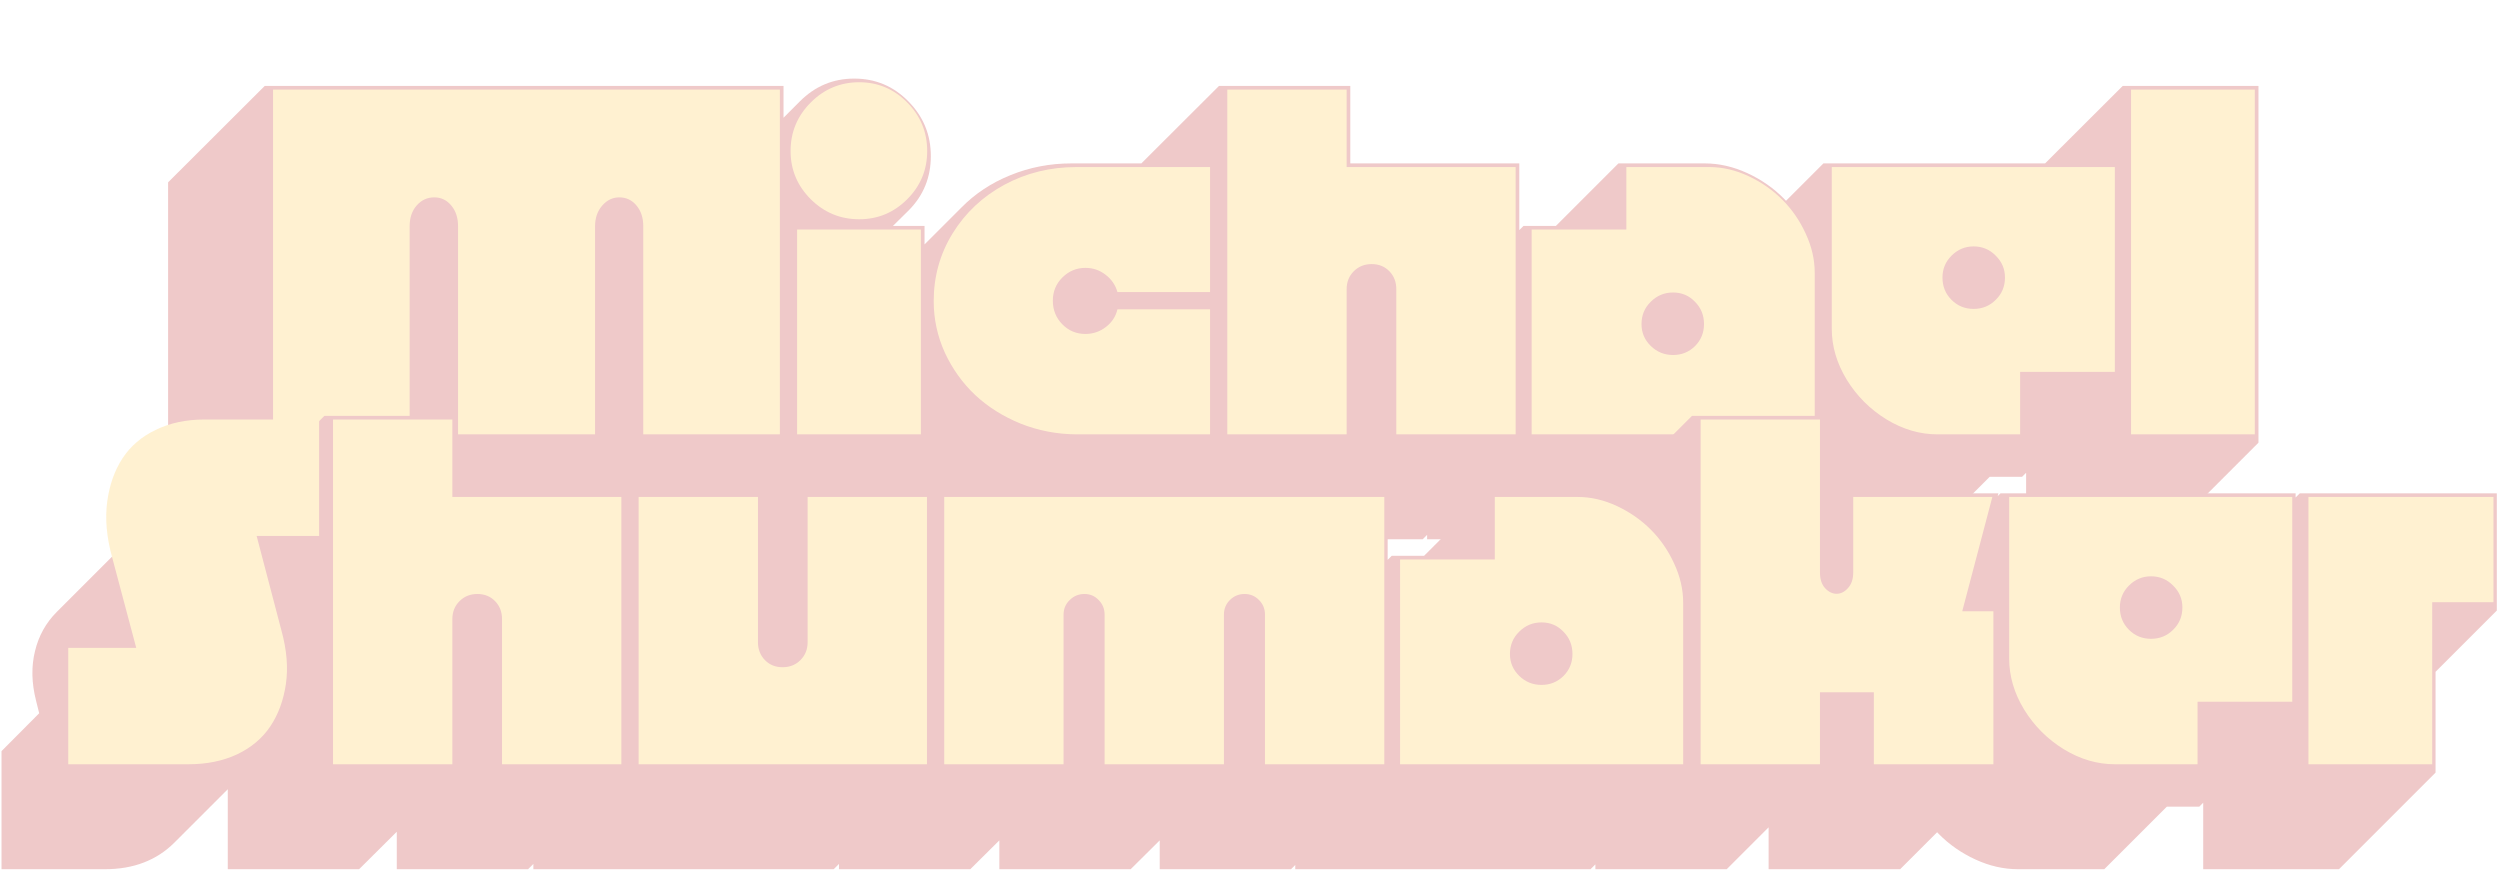
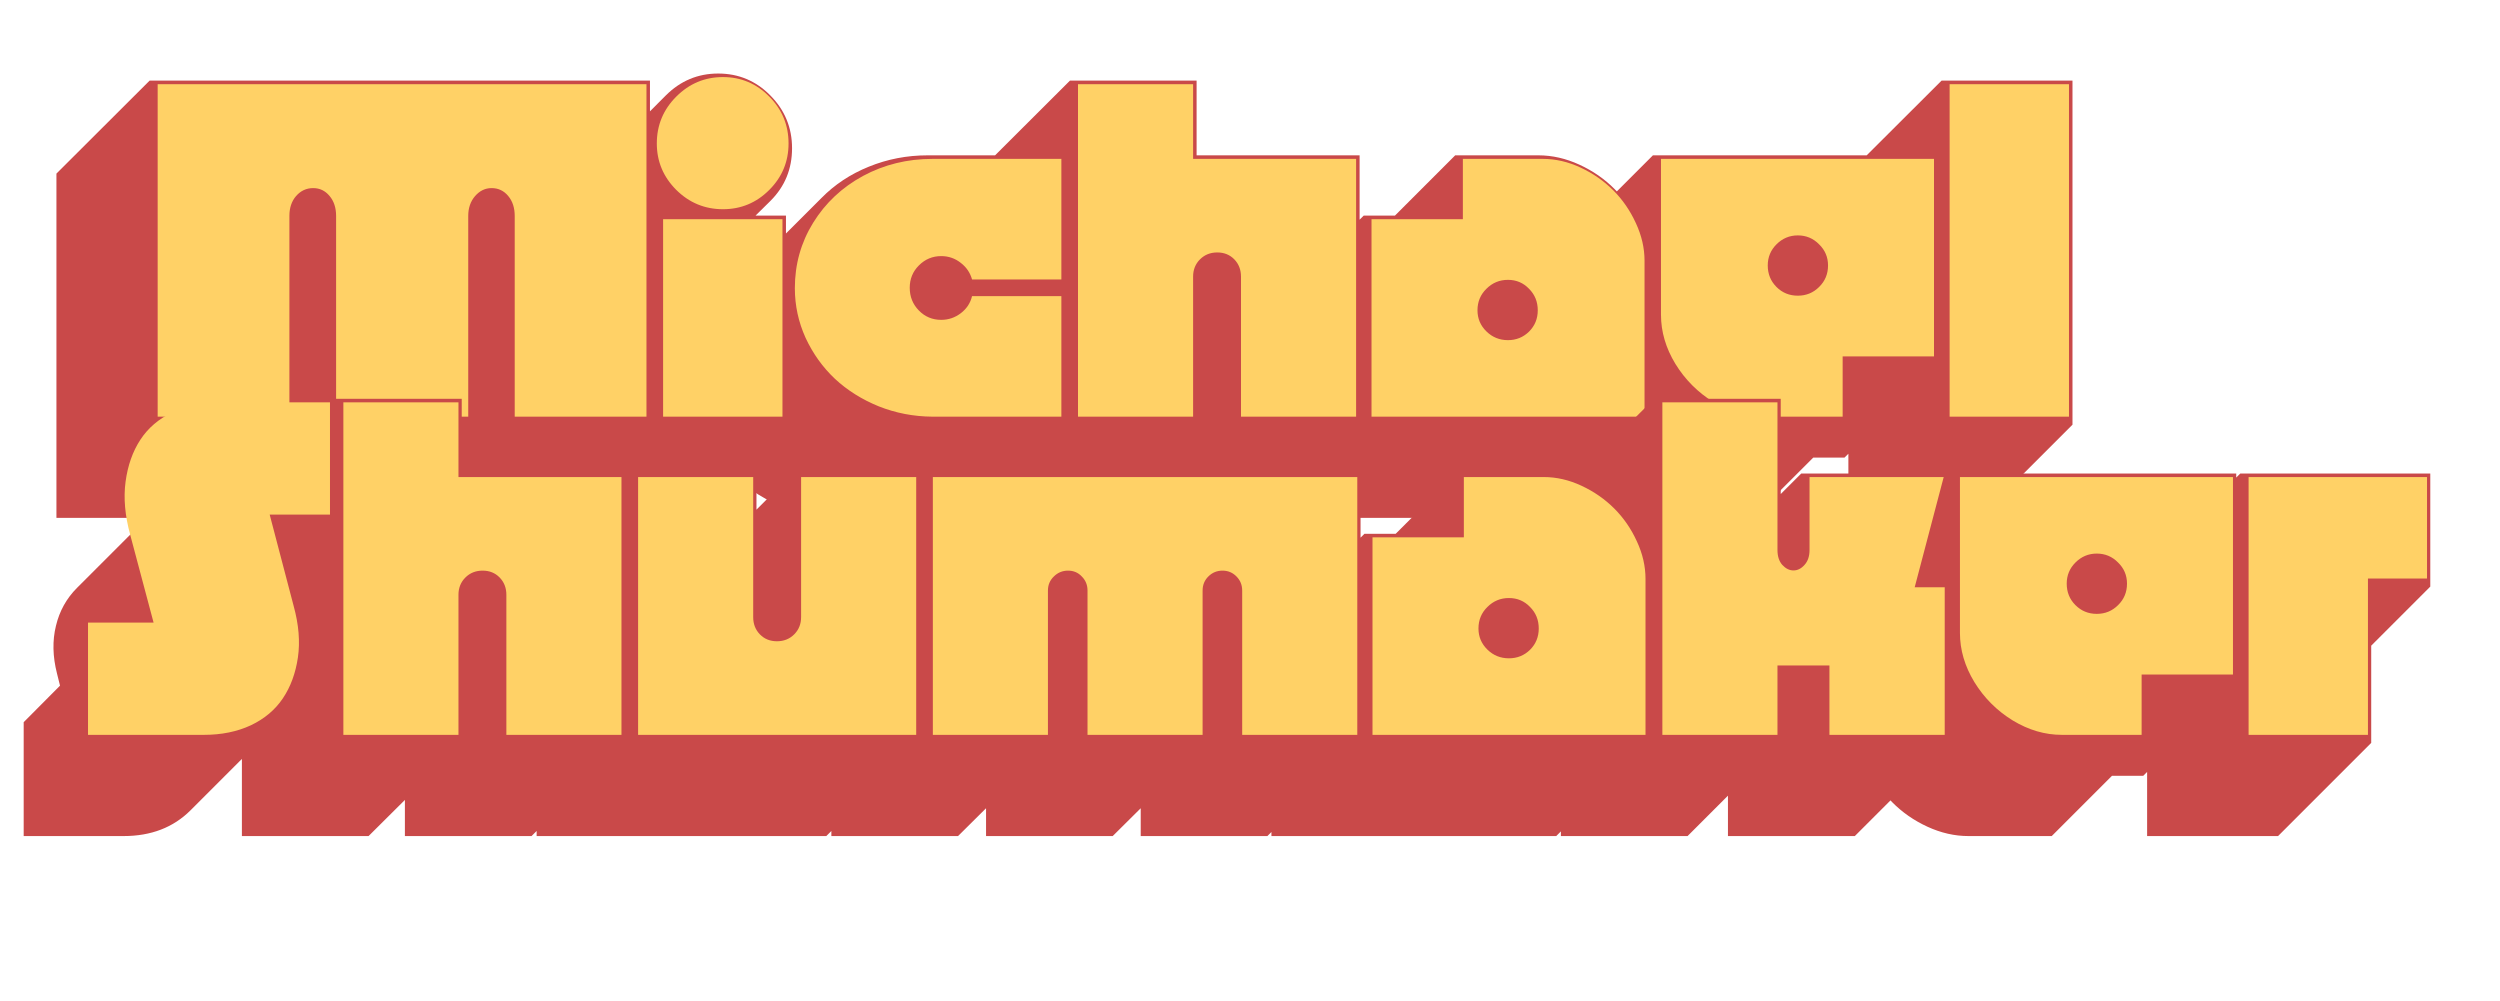
- <svg xmlns="http://www.w3.org/2000/svg" width="754" height="263" viewBox="0 0 754 263" fill="none">
-   <g opacity="0.3">
-     <path d="M236.307 25.923V133.516L207.234 162.651H162.356V151.733L151.438 162.651H106.434V151.733L95.516 162.651H50.701V54.995L79.837 25.923H236.307ZM257.635 23.701C264.025 23.701 269.463 25.986 273.948 30.557C278.476 35.127 280.74 40.628 280.74 47.06C280.74 53.535 278.497 59.015 274.012 63.501L269.314 68.135H278.836V133.516L249.7 162.651H208.758V97.27L214.344 91.685C209.308 86.945 206.79 81.274 206.79 74.673C206.79 71.584 207.404 68.6 208.631 65.723C209.858 62.845 211.551 60.327 213.709 58.169L241.258 30.557C245.828 25.986 251.287 23.701 257.635 23.701ZM366.053 49.282V133.516L336.917 162.651H295.594C287.299 162.609 279.661 160.662 272.679 156.812C265.654 152.961 260.11 147.756 256.048 141.196C251.985 134.679 249.954 127.57 249.954 119.868C249.954 114.198 251.033 108.823 253.191 103.745C255.35 98.667 258.396 94.16 262.332 90.225L289.881 62.676C294.028 58.444 298.979 55.164 304.734 52.837C310.532 50.467 316.668 49.282 323.143 49.282H366.053ZM367.64 25.923H407.249V49.282H458.221V133.516L429.085 162.651H389.476V151.353L378.113 162.651H338.504V54.995L367.64 25.923ZM514.144 49.282C518.46 49.282 522.734 50.255 526.966 52.202C531.198 54.149 534.879 56.709 538.011 59.883C541.142 63.014 543.681 66.696 545.628 70.928C547.575 75.159 548.548 79.434 548.548 83.75V133.516L519.476 162.651H430.418V97.27L459.49 68.135H469.266L488.118 49.282H514.144ZM638.938 49.282V114.663L609.866 143.799H600.091L581.238 162.651H555.213C550.896 162.651 546.622 161.678 542.391 159.731C538.159 157.785 534.477 155.225 531.346 152.051C528.214 148.919 525.675 145.238 523.729 141.006C521.782 136.774 520.809 132.5 520.809 128.184V78.418L549.944 49.282H638.938ZM681.15 25.923V133.516L652.015 162.651H611.072V54.995L640.208 25.923H681.15Z" fill="#C94949" />
-     <path d="M82.353 131V27.025H235.204V131H194.008V68.222C194.008 65.683 193.331 63.609 191.977 62.001C190.622 60.351 188.887 59.525 186.771 59.525C184.783 59.525 183.069 60.351 181.63 62.001C180.191 63.651 179.472 65.725 179.472 68.222V131H138.148V68.222C138.148 65.683 137.471 63.609 136.117 62.001C134.763 60.351 133.049 59.525 130.976 59.525C128.86 59.525 127.082 60.351 125.644 62.001C124.247 63.609 123.549 65.683 123.549 68.222V131H82.353ZM240.409 131V69.237H277.733V131H240.409ZM238.441 45.56C238.441 39.848 240.473 34.96 244.535 30.898C248.598 26.835 253.464 24.804 259.135 24.804C264.763 24.804 269.587 26.835 273.607 30.898C277.628 34.96 279.638 39.848 279.638 45.56C279.638 51.231 277.628 56.077 273.607 60.097C269.587 64.117 264.763 66.127 259.135 66.127C253.464 66.127 248.598 64.117 244.535 60.097C240.473 56.034 238.441 51.189 238.441 45.56ZM324.643 131C318.76 130.958 313.153 129.879 307.821 127.763C302.532 125.604 297.961 122.727 294.11 119.13C290.302 115.533 287.255 111.28 284.97 106.371C282.727 101.42 281.605 96.236 281.605 90.819C281.605 83.371 283.51 76.558 287.318 70.38C291.169 64.159 296.374 59.272 302.934 55.717C309.535 52.162 316.771 50.385 324.643 50.385H364.95V88.09H337.021C336.428 85.974 335.243 84.239 333.466 82.885C331.688 81.488 329.657 80.79 327.372 80.79C324.664 80.79 322.336 81.763 320.39 83.71C318.485 85.614 317.533 87.942 317.533 90.692C317.533 93.485 318.485 95.855 320.39 97.802C322.294 99.748 324.621 100.722 327.372 100.722C329.657 100.722 331.71 100.023 333.529 98.627C335.349 97.231 336.513 95.453 337.021 93.295H364.95V131H324.643ZM370.155 27.025H406.146V50.385H457.118V131H421.127V87.201C421.127 85.043 420.429 83.245 419.032 81.806C417.636 80.367 415.858 79.647 413.7 79.647C411.542 79.647 409.743 80.367 408.305 81.806C406.866 83.245 406.146 85.043 406.146 87.201V131H370.155V27.025ZM515.517 50.385C519.494 50.385 523.43 51.295 527.323 53.114C531.216 54.934 534.623 57.304 537.543 60.224C540.463 63.144 542.812 66.55 544.589 70.443C546.409 74.337 547.318 78.272 547.318 82.25V131H461.942V69.237H490.507V50.385H515.517ZM495.077 97.738C495.077 100.32 496.008 102.52 497.87 104.34C499.732 106.16 501.975 107.069 504.599 107.069C507.18 107.069 509.381 106.181 511.2 104.403C513.02 102.584 513.93 100.362 513.93 97.738C513.93 95.072 513.02 92.829 511.2 91.01C509.423 89.148 507.222 88.217 504.599 88.217C501.975 88.217 499.732 89.148 497.87 91.01C496.008 92.829 495.077 95.072 495.077 97.738ZM584.325 131C579.035 131 573.915 129.498 568.964 126.493C564.013 123.446 560.014 119.447 556.967 114.496C553.962 109.545 552.46 104.424 552.46 99.135V50.385H637.836V112.147H609.271V131H584.325ZM585.849 83.71C585.849 86.376 586.758 88.619 588.578 90.439C590.398 92.258 592.619 93.168 595.243 93.168C597.867 93.168 600.089 92.258 601.908 90.439C603.77 88.619 604.701 86.376 604.701 83.71C604.701 81.129 603.77 78.928 601.908 77.108C600.089 75.246 597.867 74.315 595.243 74.315C592.662 74.315 590.44 75.246 588.578 77.108C586.758 78.928 585.849 81.129 585.849 83.71ZM642.724 131V27.025H680.048V131H642.724Z" fill="#FFD166" />
-     <path d="M97.327 148.782V184.139L85.901 195.628L86.79 199.373C88.102 204.832 88.144 209.91 86.917 214.607C85.732 219.262 83.489 223.24 80.189 226.541L52.64 254.09C47.265 259.464 40.283 262.151 31.692 262.151H0.462V226.541L11.824 215.115L10.872 211.307C9.518 205.975 9.412 201.002 10.555 196.39C11.655 191.777 13.855 187.82 17.156 184.52L44.705 156.971C50.164 151.512 57.316 148.782 66.16 148.782H97.327ZM97.835 125.423H137.444V148.782H188.416V233.016L159.28 262.151H119.671V250.853L108.309 262.151H68.699V154.495L97.835 125.423ZM280.584 148.782V233.016L251.448 262.151H160.867V177.918L190.003 148.782H229.612V160.081L240.911 148.782H280.584ZM418.519 148.782V233.016L389.383 262.151H349.773V253.455L341.014 262.151H301.404V253.455L292.645 262.151H253.035V177.918L282.171 148.782H418.519ZM474.378 148.782C478.694 148.782 482.968 149.756 487.2 151.702C491.432 153.649 495.114 156.209 498.245 159.383C501.377 162.514 503.916 166.196 505.862 170.428C507.809 174.66 508.782 178.934 508.782 183.25V233.016L479.71 262.151H390.652V196.771L419.725 167.635H429.5L448.353 148.782H474.378ZM602.728 148.782L593.587 183.25H602.22V233.016L573.084 262.151H533.411V249.52L520.779 262.151H481.17V154.495L510.306 125.423H549.915V155.193L556.326 148.782H602.728ZM692.356 148.782V214.163L663.284 243.299H653.509L634.656 262.151H608.631C604.314 262.151 600.04 261.178 595.809 259.231C591.577 257.285 587.895 254.725 584.764 251.551C581.632 248.419 579.093 244.738 577.146 240.506C575.2 236.274 574.227 232 574.227 227.684V177.918L603.362 148.782H692.356ZM753.04 148.782V184.139L734.568 202.61V233.016L705.433 262.151H664.49V177.918L693.626 148.782H753.04Z" fill="#C94949" />
-     <path d="M20.587 230.5V195.397H41.09L33.79 167.976C32.14 161.966 31.653 156.423 32.33 151.345C33.007 146.267 34.552 141.887 36.964 138.205C39.376 134.523 42.719 131.667 46.993 129.636C51.267 127.562 56.155 126.525 61.656 126.525H96.251V161.628H77.398L84.889 190.192C86.497 196.032 86.941 201.407 86.222 206.315C85.502 211.224 83.936 215.477 81.524 219.074C79.112 222.671 75.769 225.485 71.495 227.517C67.221 229.506 62.333 230.5 56.832 230.5H20.587ZM100.44 126.525H136.432V149.885H187.403V230.5H151.412V186.701C151.412 184.543 150.714 182.744 149.317 181.306C147.921 179.867 146.144 179.147 143.985 179.147C141.827 179.147 140.029 179.867 138.59 181.306C137.151 182.744 136.432 184.543 136.432 186.701V230.5H100.44V126.525ZM279.571 149.885V230.5H192.608V149.885H228.6V193.684C228.6 195.842 229.298 197.64 230.694 199.079C232.091 200.518 233.868 201.237 236.026 201.237C238.185 201.237 239.983 200.518 241.422 199.079C242.861 197.64 243.58 195.842 243.58 193.684V149.885H279.571ZM284.776 230.5V149.885H417.506V230.5H381.515V185.368C381.515 183.633 380.922 182.173 379.737 180.988C378.552 179.761 377.092 179.147 375.357 179.147C373.622 179.147 372.141 179.761 370.914 180.988C369.729 182.173 369.137 183.633 369.137 185.368V230.5H333.146V185.368C333.146 183.633 332.553 182.173 331.368 180.988C330.226 179.761 328.787 179.147 327.052 179.147C325.317 179.147 323.836 179.761 322.608 180.988C321.381 182.173 320.768 183.633 320.768 185.368V230.5H284.776ZM475.841 149.885C479.819 149.885 483.754 150.795 487.647 152.614C491.541 154.434 494.947 156.804 497.867 159.724C500.787 162.644 503.136 166.05 504.913 169.943C506.733 173.837 507.643 177.772 507.643 181.75V230.5H422.267V168.737H450.831V149.885H475.841ZM455.401 197.238C455.401 199.82 456.332 202.02 458.194 203.84C460.056 205.66 462.299 206.569 464.923 206.569C467.504 206.569 469.705 205.681 471.524 203.903C473.344 202.084 474.254 199.862 474.254 197.238C474.254 194.572 473.344 192.329 471.524 190.51C469.747 188.648 467.547 187.717 464.923 187.717C462.299 187.717 460.056 188.648 458.194 190.51C456.332 192.329 455.401 194.572 455.401 197.238ZM512.911 230.5V126.525H548.902V172.673C548.902 174.662 549.41 176.228 550.426 177.37C551.484 178.513 552.647 179.084 553.917 179.084C555.187 179.084 556.329 178.513 557.345 177.37C558.403 176.228 558.932 174.662 558.932 172.673V149.885H600.89L591.812 184.353H601.207V230.5H565.152V208.791H548.902V230.5H512.911ZM637.833 230.5C632.543 230.5 627.423 228.998 622.472 225.993C617.521 222.946 613.521 218.947 610.475 213.996C607.47 209.045 605.968 203.924 605.968 198.635V149.885H691.344V211.647H662.779V230.5H637.833ZM639.356 183.21C639.356 185.876 640.266 188.119 642.086 189.938C643.906 191.758 646.127 192.668 648.751 192.668C651.375 192.668 653.596 191.758 655.416 189.938C657.278 188.119 658.209 185.876 658.209 183.21C658.209 180.629 657.278 178.428 655.416 176.608C653.596 174.746 651.375 173.815 648.751 173.815C646.17 173.815 643.948 174.746 642.086 176.608C640.266 178.428 639.356 180.629 639.356 183.21ZM696.231 230.5V149.885H752.027V181.623H733.556V230.5H696.231Z" fill="#FFD166" />
-   </g>
+ <svg xmlns="http://www.w3.org/2000/svg" width="150" height="60" viewBox="0 0 150 60" fill="none">
+   <path d="M38.998 4.838V25.482L33.42 31.072H24.809V28.977L22.714 31.072H14.079V28.977L11.985 31.072H3.386V10.416L8.976 4.838H38.998ZM43.09 4.412C44.316 4.412 45.359 4.851 46.22 5.727C47.089 6.604 47.523 7.66 47.523 8.894C47.523 10.136 47.093 11.188 46.232 12.048L45.331 12.938H47.158V25.482L41.568 31.072H33.712V18.528L34.784 17.456C33.818 16.547 33.335 15.459 33.335 14.192C33.335 13.599 33.452 13.027 33.688 12.475C33.923 11.923 34.248 11.44 34.662 11.025L39.948 5.727C40.825 4.851 41.872 4.412 43.09 4.412ZM63.892 9.32V25.482L58.302 31.072H50.373C48.782 31.064 47.316 30.691 45.977 29.952C44.629 29.213 43.565 28.214 42.786 26.956C42.006 25.705 41.616 24.341 41.616 22.863C41.616 21.776 41.823 20.744 42.237 19.77C42.652 18.796 43.236 17.931 43.991 17.176L49.277 11.89C50.073 11.078 51.023 10.449 52.127 10.002C53.239 9.548 54.417 9.32 55.659 9.32H63.892ZM64.196 4.838H71.796V9.32H81.576V25.482L75.986 31.072H68.386V28.904L66.206 31.072H58.606V10.416L64.196 4.838ZM92.306 9.32C93.134 9.32 93.954 9.507 94.766 9.881C95.578 10.254 96.284 10.745 96.885 11.354C97.486 11.955 97.973 12.661 98.347 13.473C98.72 14.285 98.907 15.105 98.907 15.934V25.482L93.329 31.072H76.242V18.528L81.82 12.938H83.695L87.312 9.32H92.306ZM116.25 9.32V21.865L110.672 27.455H108.796L105.179 31.072H100.186C99.358 31.072 98.537 30.885 97.725 30.512C96.914 30.139 96.207 29.647 95.606 29.038C95.005 28.437 94.518 27.731 94.145 26.919C93.771 26.107 93.585 25.287 93.585 24.459V14.911L99.175 9.32H116.25ZM124.349 4.838V25.482L118.759 31.072H110.903V10.416L116.494 4.838H124.349Z" fill="#C94949" />
+   <path d="M9.46 25V5.051H38.788V25H30.883V12.955C30.883 12.468 30.753 12.07 30.494 11.761C30.234 11.445 29.901 11.286 29.495 11.286C29.113 11.286 28.785 11.445 28.508 11.761C28.232 12.078 28.094 12.476 28.094 12.955V25H20.166V12.955C20.166 12.468 20.036 12.07 19.776 11.761C19.516 11.445 19.187 11.286 18.79 11.286C18.384 11.286 18.043 11.445 17.766 11.761C17.498 12.07 17.364 12.468 17.364 12.955V25H9.46ZM39.786 25V13.15H46.948V25H39.786ZM39.409 8.607C39.409 7.511 39.798 6.573 40.578 5.794C41.357 5.014 42.291 4.624 43.379 4.624C44.459 4.624 45.385 5.014 46.156 5.794C46.927 6.573 47.313 7.511 47.313 8.607C47.313 9.695 46.927 10.625 46.156 11.396C45.385 12.167 44.459 12.553 43.379 12.553C42.291 12.553 41.357 12.167 40.578 11.396C39.798 10.617 39.409 9.687 39.409 8.607ZM55.948 25C54.819 24.992 53.743 24.785 52.721 24.379C51.706 23.965 50.829 23.413 50.09 22.723C49.359 22.032 48.775 21.216 48.336 20.274C47.906 19.325 47.691 18.33 47.691 17.291C47.691 15.862 48.056 14.554 48.787 13.369C49.526 12.175 50.524 11.238 51.783 10.556C53.049 9.874 54.438 9.533 55.948 9.533H63.682V16.767H58.323C58.209 16.361 57.982 16.028 57.641 15.768C57.3 15.5 56.91 15.366 56.472 15.366C55.952 15.366 55.505 15.553 55.132 15.927C54.767 16.292 54.584 16.738 54.584 17.266C54.584 17.802 54.767 18.257 55.132 18.63C55.497 19.004 55.944 19.191 56.472 19.191C56.91 19.191 57.304 19.057 57.653 18.789C58.002 18.521 58.225 18.18 58.323 17.766H63.682V25H55.948ZM64.68 5.051H71.586V9.533H81.366V25H74.46V16.596C74.46 16.182 74.326 15.837 74.058 15.561C73.79 15.285 73.449 15.147 73.035 15.147C72.621 15.147 72.276 15.285 72 15.561C71.724 15.837 71.586 16.182 71.586 16.596V25H64.68V5.051ZM92.57 9.533C93.334 9.533 94.089 9.707 94.836 10.056C95.583 10.405 96.237 10.86 96.797 11.42C97.357 11.98 97.808 12.634 98.149 13.381C98.498 14.128 98.672 14.883 98.672 15.646V25H82.291V13.15H87.772V9.533H92.57ZM88.649 18.618C88.649 19.113 88.828 19.536 89.185 19.885C89.542 20.234 89.972 20.409 90.476 20.409C90.971 20.409 91.393 20.238 91.742 19.897C92.091 19.548 92.266 19.122 92.266 18.618C92.266 18.107 92.091 17.676 91.742 17.327C91.401 16.97 90.979 16.791 90.476 16.791C89.972 16.791 89.542 16.97 89.185 17.327C88.828 17.676 88.649 18.107 88.649 18.618ZM105.773 25C104.758 25 103.775 24.712 102.825 24.135C101.875 23.551 101.108 22.783 100.524 21.833C99.947 20.884 99.659 19.901 99.659 18.886V9.533H116.04V21.383H110.559V25H105.773ZM106.065 15.927C106.065 16.438 106.24 16.868 106.589 17.218C106.938 17.567 107.364 17.741 107.868 17.741C108.371 17.741 108.797 17.567 109.146 17.218C109.504 16.868 109.682 16.438 109.682 15.927C109.682 15.431 109.504 15.009 109.146 14.66C108.797 14.303 108.371 14.124 107.868 14.124C107.372 14.124 106.946 14.303 106.589 14.66C106.24 15.009 106.065 15.431 106.065 15.927ZM116.977 25V5.051H124.139V25H116.977Z" fill="#FFD166" />
+   <path d="M20.007 28.412V35.196L17.814 37.4L17.985 38.119C18.237 39.166 18.245 40.141 18.009 41.042C17.782 41.935 17.352 42.698 16.718 43.331L11.433 48.617C10.401 49.648 9.062 50.164 7.413 50.164H1.421V43.331L3.601 41.139L3.419 40.408C3.159 39.386 3.139 38.431 3.358 37.546C3.569 36.661 3.991 35.902 4.624 35.269L9.91 29.983C10.958 28.936 12.33 28.412 14.027 28.412H20.007ZM20.104 23.93H27.704V28.412H37.484V44.574L31.893 50.164H24.294V47.996L22.114 50.164H14.514V29.508L20.104 23.93ZM55.168 28.412V44.574L49.578 50.164H32.198V34.002L37.788 28.412H45.388V30.58L47.556 28.412H55.168ZM81.633 28.412V44.574L76.043 50.164H68.443V48.495L66.762 50.164H59.163V48.495L57.482 50.164H49.882V34.002L55.472 28.412H81.633ZM92.351 28.412C93.179 28.412 93.999 28.599 94.811 28.972C95.623 29.346 96.329 29.837 96.93 30.446C97.531 31.047 98.018 31.753 98.391 32.565C98.765 33.377 98.952 34.197 98.952 35.025V44.574L93.374 50.164H76.286V37.62L81.864 32.029H83.74L87.357 28.412H92.351ZM116.977 28.412L115.223 35.025H116.879V44.574L111.289 50.164H103.677V47.74L101.254 50.164H93.654V29.508L99.244 23.93H106.844V29.642L108.074 28.412H116.977ZM134.174 28.412V40.957L128.596 46.547H126.72L123.103 50.164H118.109C117.281 50.164 116.461 49.977 115.649 49.604C114.837 49.23 114.131 48.739 113.53 48.13C112.929 47.529 112.442 46.823 112.069 46.011C111.695 45.199 111.508 44.379 111.508 43.551V34.002L117.099 28.412H134.174ZM145.817 28.412V35.196L142.273 38.74V44.574L136.683 50.164H128.827V34.002L134.417 28.412H145.817Z" fill="#C94949" />
+   <path d="M5.281 44.091V37.356H9.215L7.814 32.094C7.498 30.941 7.404 29.878 7.534 28.904C7.664 27.929 7.96 27.089 8.423 26.382C8.886 25.676 9.527 25.128 10.348 24.738C11.168 24.34 12.105 24.141 13.161 24.141H19.799V30.877H16.181L17.619 36.357C17.927 37.478 18.012 38.509 17.874 39.451C17.736 40.392 17.436 41.208 16.973 41.899C16.51 42.589 15.869 43.129 15.049 43.518C14.229 43.9 13.291 44.091 12.235 44.091H5.281ZM20.602 24.141H27.508V28.623H37.288V44.091H30.382V35.687C30.382 35.273 30.248 34.928 29.98 34.652C29.712 34.376 29.371 34.238 28.957 34.238C28.543 34.238 28.198 34.376 27.922 34.652C27.646 34.928 27.508 35.273 27.508 35.687V44.091H20.602V24.141ZM54.972 28.623V44.091H38.286V28.623H45.192V37.027C45.192 37.441 45.326 37.786 45.594 38.062C45.862 38.338 46.203 38.476 46.617 38.476C47.031 38.476 47.376 38.338 47.652 38.062C47.928 37.786 48.066 37.441 48.066 37.027V28.623H54.972ZM55.971 44.091V28.623H81.437V44.091H74.531V35.431C74.531 35.099 74.418 34.819 74.191 34.591C73.963 34.356 73.683 34.238 73.35 34.238C73.017 34.238 72.733 34.356 72.498 34.591C72.27 34.819 72.156 35.099 72.156 35.431V44.091H65.251V35.431C65.251 35.099 65.137 34.819 64.91 34.591C64.691 34.356 64.415 34.238 64.082 34.238C63.749 34.238 63.465 34.356 63.229 34.591C62.994 34.819 62.876 35.099 62.876 35.431V44.091H55.971ZM92.63 28.623C93.393 28.623 94.148 28.798 94.895 29.147C95.642 29.496 96.296 29.951 96.856 30.511C97.416 31.071 97.867 31.725 98.208 32.472C98.557 33.219 98.731 33.974 98.731 34.737V44.091H82.35V32.24H87.831V28.623H92.63ZM88.708 37.709C88.708 38.204 88.887 38.627 89.244 38.976C89.601 39.325 90.031 39.499 90.535 39.499C91.03 39.499 91.452 39.329 91.802 38.988C92.151 38.639 92.325 38.212 92.325 37.709C92.325 37.197 92.151 36.767 91.802 36.418C91.46 36.061 91.038 35.882 90.535 35.882C90.031 35.882 89.601 36.061 89.244 36.418C88.887 36.767 88.708 37.197 88.708 37.709ZM99.742 44.091V24.141H106.648V32.996C106.648 33.377 106.745 33.678 106.94 33.897C107.143 34.116 107.366 34.226 107.61 34.226C107.854 34.226 108.073 34.116 108.268 33.897C108.471 33.678 108.572 33.377 108.572 32.996V28.623H116.622L114.881 35.237H116.683V44.091H109.766V39.926H106.648V44.091H99.742ZM123.711 44.091C122.696 44.091 121.713 43.803 120.763 43.226C119.813 42.642 119.046 41.874 118.462 40.924C117.885 39.974 117.597 38.992 117.597 37.977V28.623H133.978V40.474H128.497V44.091H123.711ZM124.003 35.017C124.003 35.529 124.178 35.959 124.527 36.308C124.876 36.657 125.302 36.832 125.806 36.832C126.309 36.832 126.735 36.657 127.084 36.308C127.442 35.959 127.62 35.529 127.62 35.017C127.62 34.522 127.442 34.1 127.084 33.751C126.735 33.394 126.309 33.215 125.806 33.215C125.31 33.215 124.884 33.394 124.527 33.751C124.178 34.1 124.003 34.522 124.003 35.017ZM134.916 44.091V28.623H145.621V34.713H142.077V44.091H134.916Z" fill="#FFD166" />
</svg>
